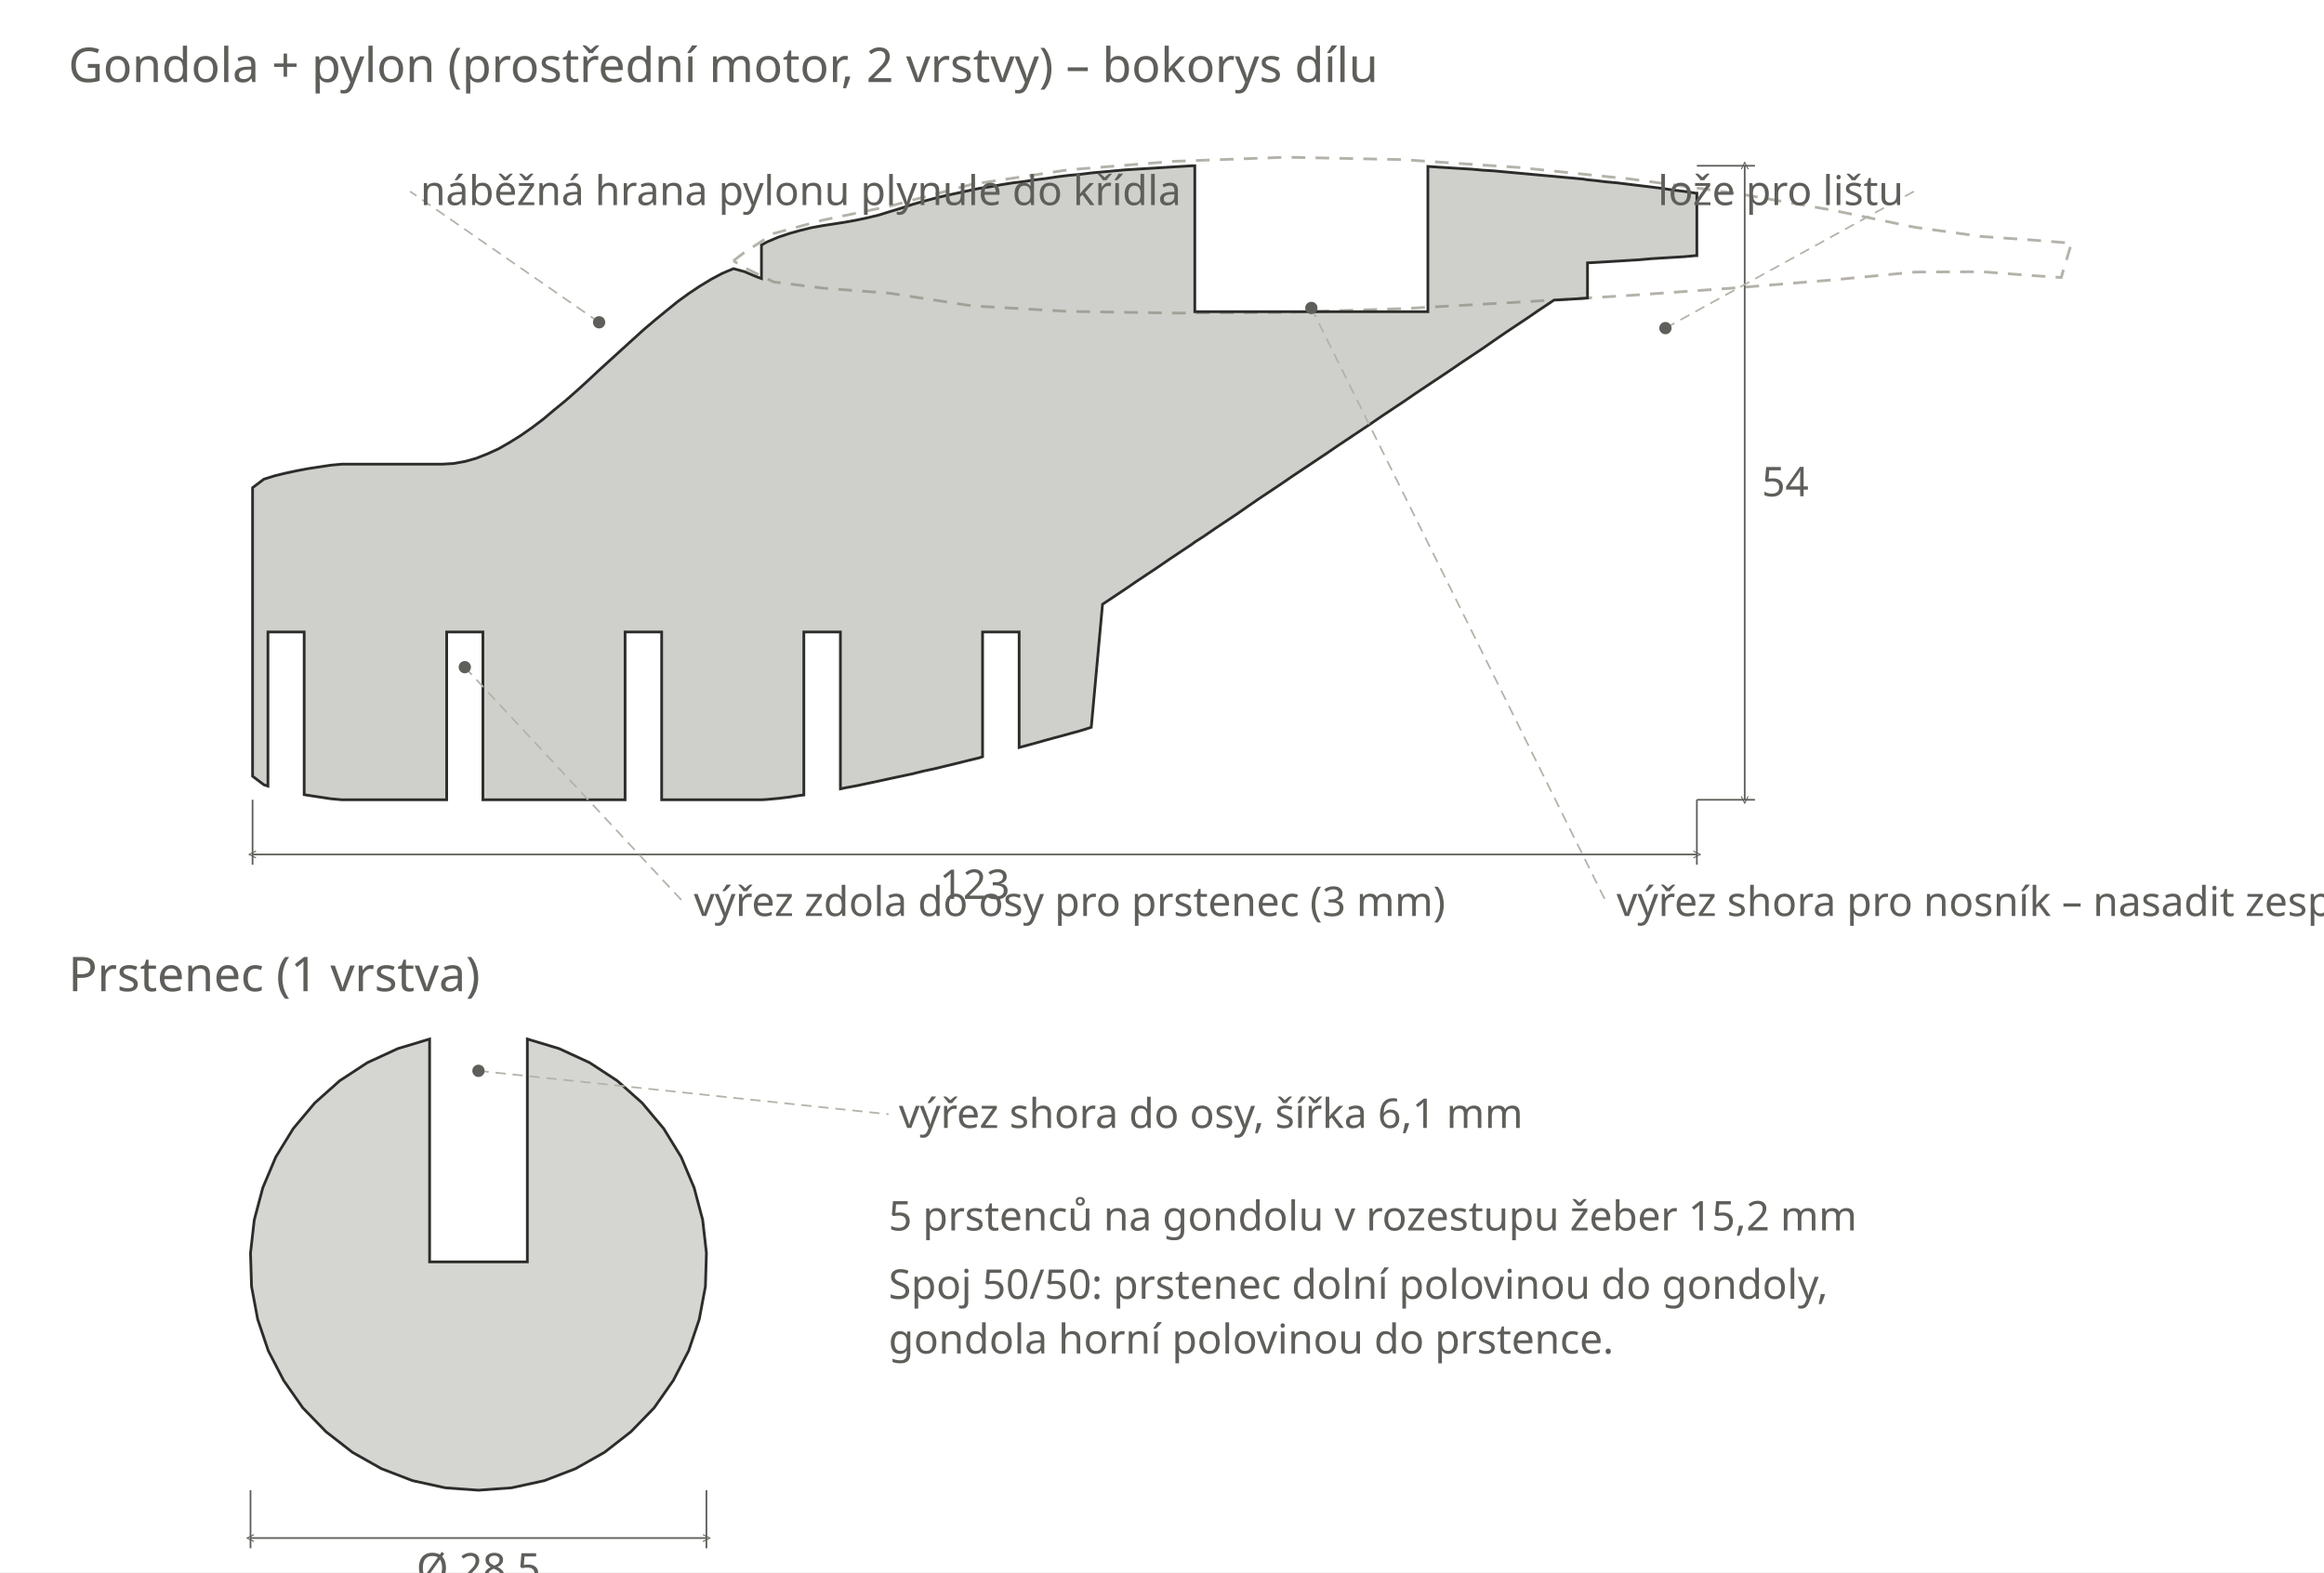
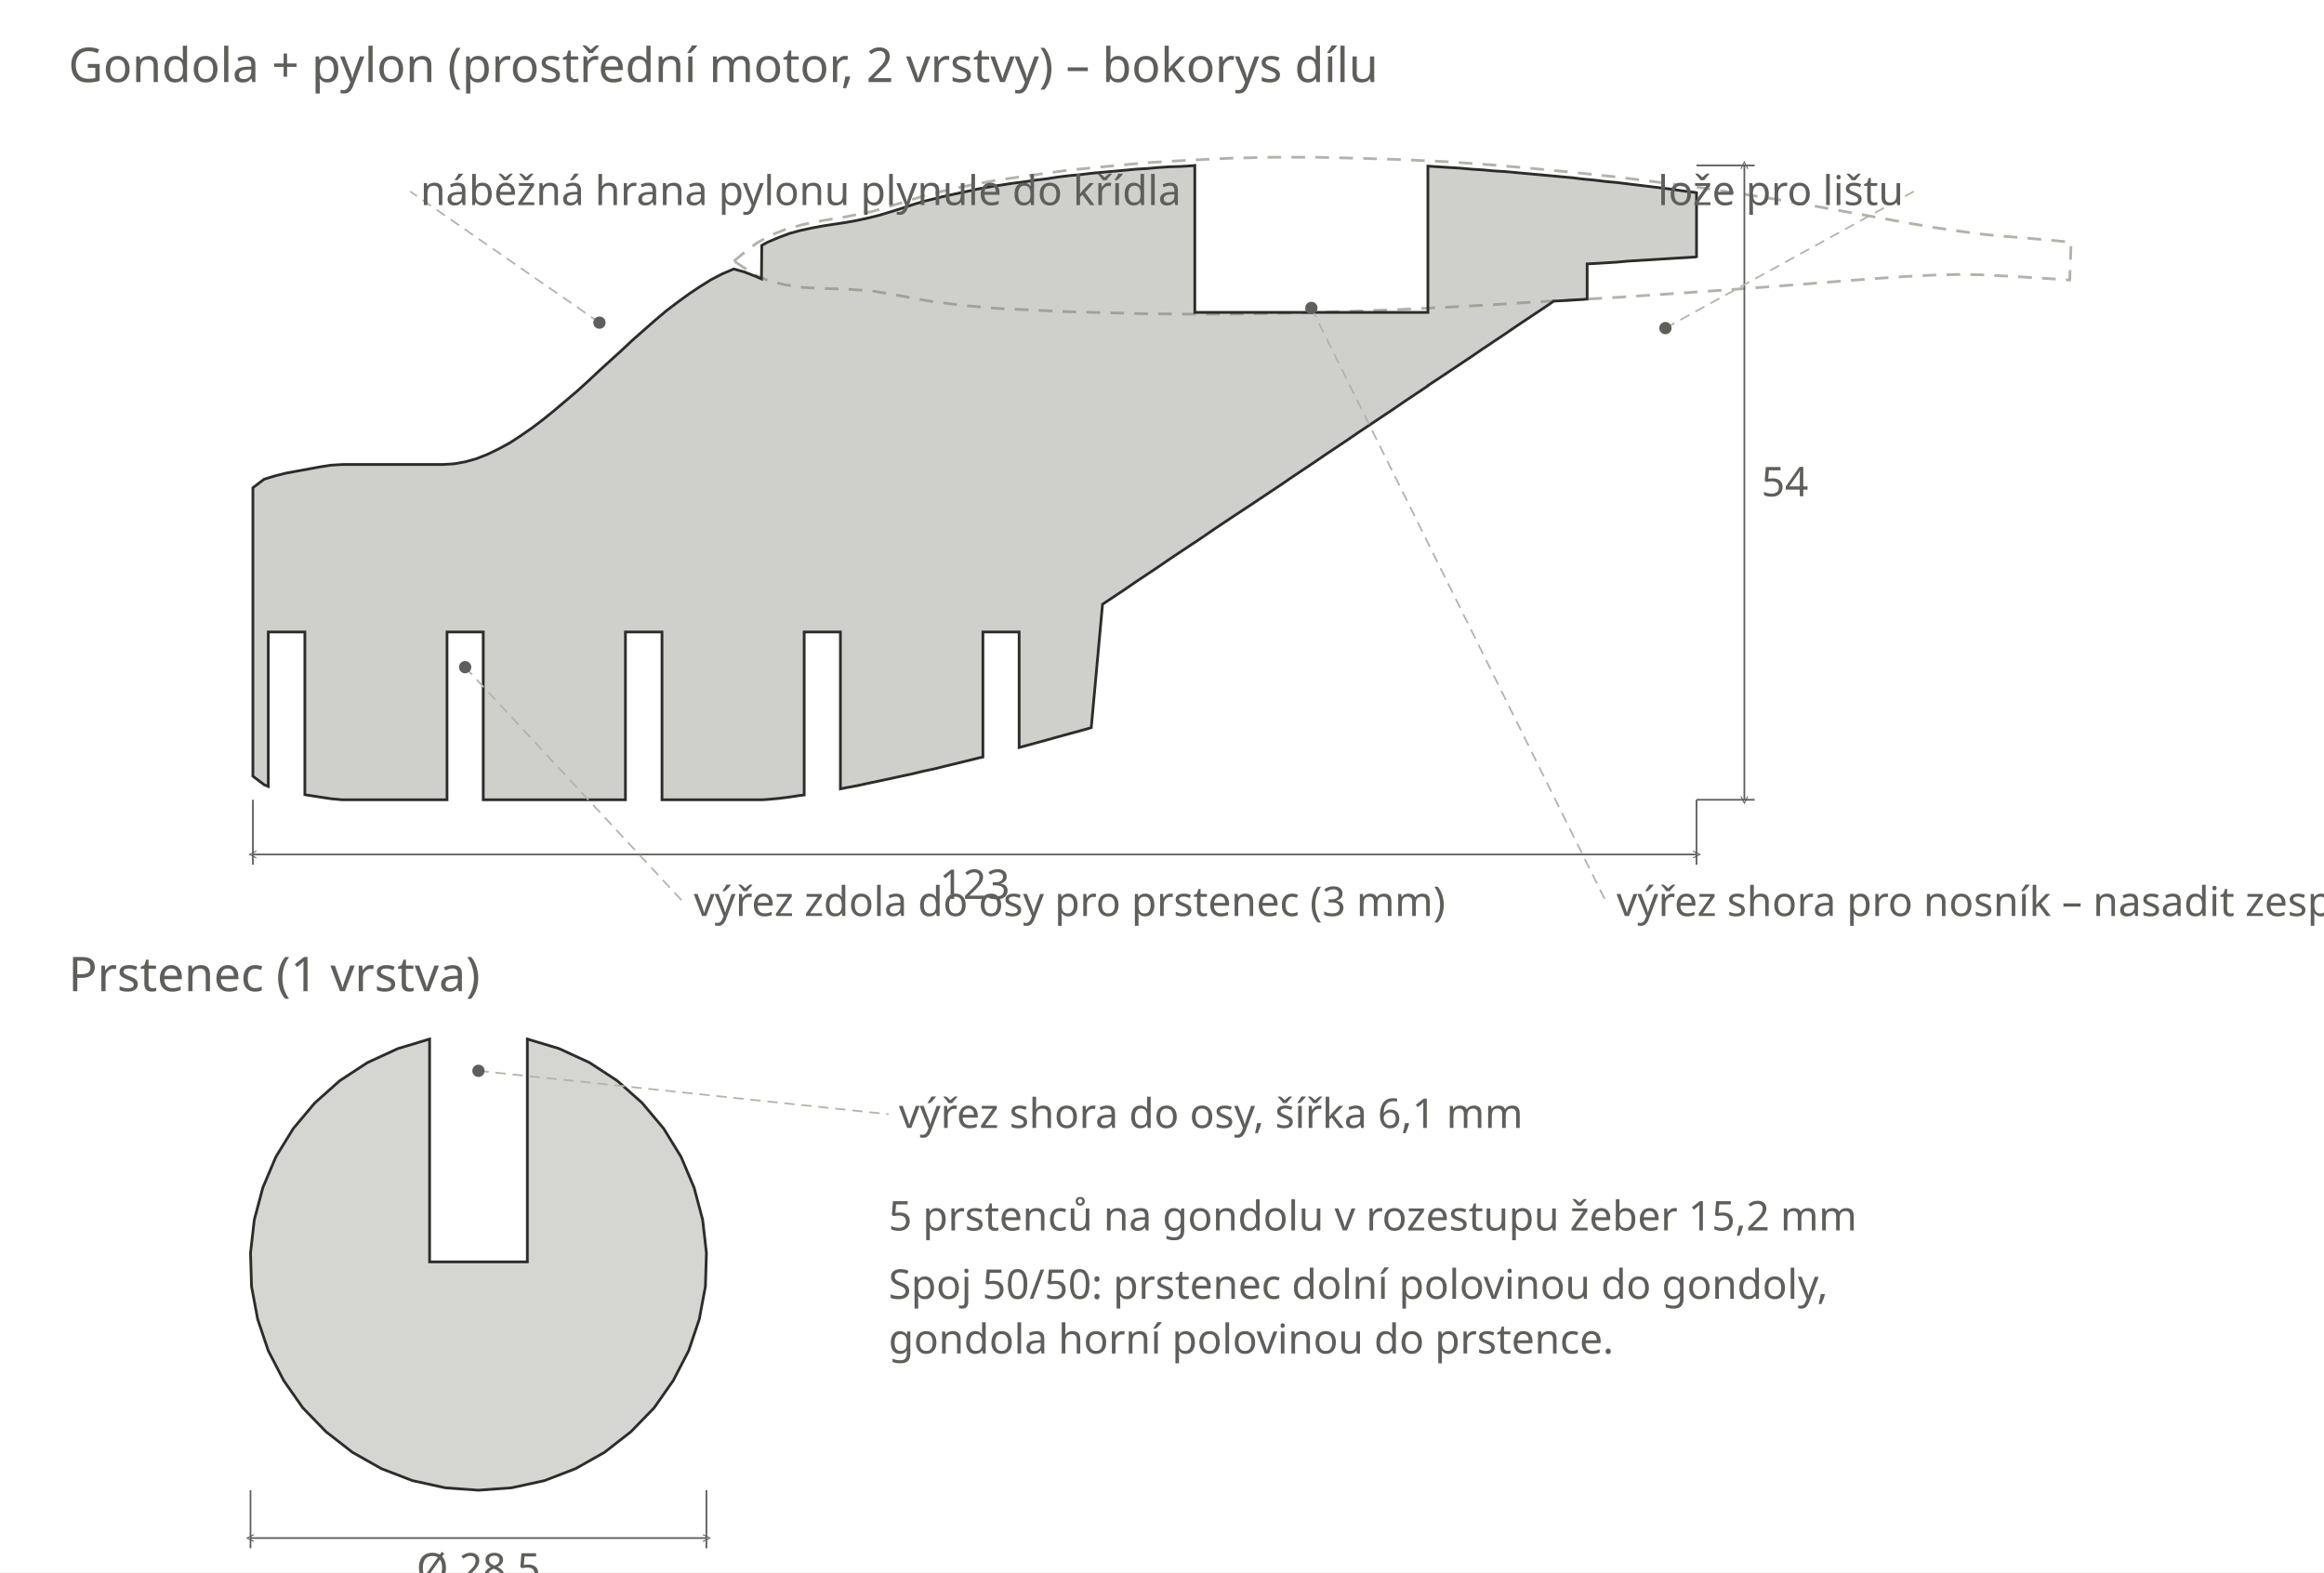
<svg xmlns="http://www.w3.org/2000/svg" width="680" viewBox="0 0 680 460" role="img">
  <defs>
    <marker id="dm" viewBox="0 0 10 10" refX="5" refY="5" markerWidth="5" markerHeight="5" orient="auto-start-reverse">
      <path d="M1 1L9 5L1 9" fill="none" stroke="#5f5e5a" stroke-width="1.2" />
    </marker>
  </defs>
  <rect width="680" height="460" fill="#fff" />
  <text x="20.0" y="24.0" text-anchor="start" font-family="sans-serif" font-size="14" fill="#5f5e5a">Gondola + pylon (prostřední motor, 2 vrstvy) – bokorys dílu</text>
-   <polyline points="214.6,76.3 217.6,74.0 226.4,68.3 240.8,64.4 260.4,60.3 284.5,53.9 312.5,49.7 343.4,47.2 376.4,46.0 410.4,46.7 444.4,49.0 477.3,52.4 508.2,56.6 536.2,61.5 560.3,66.5 579.9,69.2 594.3,70.2 603.1,70.9 606.1,71.2 603.1,81.2 594.3,80.6 579.9,79.5 560.3,79.6 536.2,81.9 508.2,84.2 477.3,86.4 444.4,88.4 410.4,90.3 376.4,91.4 343.4,91.6 312.5,91.1 284.5,89.5 260.4,85.8 240.8,84.3 226.4,82.5 217.6,78.2 214.6,76.3" fill="none" stroke="#b4b2a9" stroke-width="0.8" stroke-dasharray="4 3" />
-   <polygon points="73.9,142.7 77.2,140.2 80.4,139.2 83.7,138.4 87.0,137.7 90.2,137.1 93.5,136.6 96.8,136.1 100.1,135.8 103.3,135.8 106.6,135.8 109.9,135.8 113.2,135.8 116.4,135.8 119.7,135.8 123.0,135.8 126.2,135.8 129.5,135.8 132.8,135.6 136.1,135.0 139.3,134.1 142.6,132.8 145.9,131.3 149.2,129.4 152.4,127.4 155.7,125.1 159.0,122.6 162.2,119.9 165.5,117.2 168.8,114.3 172.1,111.3 175.3,108.3 178.6,105.3 181.9,102.3 185.2,99.3 188.4,96.4 191.7,93.6 195.0,90.9 198.2,88.3 201.5,85.9 204.8,83.7 208.1,81.7 211.3,80.0 214.6,78.6 217.9,79.5 221.2,80.9 222.8,81.5 222.8,71.7 224.4,70.8 227.7,69.4 231.0,68.3 234.2,67.4 237.5,66.6 240.8,66.0 244.1,65.5 247.3,65.0 250.6,64.4 253.9,63.7 257.2,62.9 260.4,61.9 263.7,60.9 267.0,59.8 270.2,58.9 273.5,58.0 276.8,57.2 280.1,56.5 283.3,55.8 286.6,55.1 289.9,54.6 293.2,54.0 296.4,53.5 299.7,53.1 303.0,52.6 306.2,52.2 309.5,51.7 312.8,51.3 316.1,51.0 319.3,50.6 322.6,50.3 325.9,50.0 329.2,49.7 332.4,49.5 335.7,49.3 339.0,49.1 342.2,48.9 345.5,48.7 348.8,48.5 349.6,48.5 349.6,91.2 352.1,91.2 355.3,91.2 358.6,91.2 361.9,91.2 365.2,91.2 368.4,91.2 371.7,91.2 375.0,91.2 378.2,91.2 381.5,91.2 384.8,91.2 388.1,91.2 391.3,91.2 394.6,91.2 397.9,91.2 401.2,91.2 404.4,91.2 407.7,91.2 411.0,91.2 414.2,91.2 417.5,91.2 417.8,91.2 417.8,48.7 420.8,48.9 424.1,49.1 427.3,49.3 430.6,49.5 433.9,49.8 437.2,50.0 440.4,50.3 443.7,50.6 447.0,50.9 450.2,51.2 453.5,51.5 454.7,51.6 454.7,51.6 456.8,51.8 460.1,52.1 463.3,52.4 464.5,52.6 464.5,52.6 466.6,52.8 469.9,53.2 473.2,53.5 476.4,53.9 479.7,54.3 483.0,54.7 486.2,55.1 489.5,55.6 492.8,56.0 496.1,56.5 496.5,56.5 496.5,74.8 496.1,74.8 492.8,75.1 489.5,75.3 486.2,75.5 483.0,75.7 479.7,76.0 476.4,76.2 473.2,76.4 469.9,76.6 466.6,76.8 464.5,76.9 464.5,87.2 463.3,87.3 460.1,87.5 456.8,87.7 454.7,87.8 454.7,87.8 453.5,88.6 450.2,90.8 447.0,93.0 443.7,95.2 440.4,97.4 437.2,99.6 433.9,101.9 430.6,104.1 427.3,106.3 424.1,108.5 420.8,110.7 417.8,112.7 417.8,112.7 417.5,112.9 414.2,115.1 411.0,117.3 407.7,119.5 404.4,121.7 401.2,123.9 397.9,126.1 394.6,128.3 391.3,130.5 388.1,132.7 384.8,134.9 381.5,137.1 378.2,139.3 375.0,141.5 371.7,143.7 368.4,145.9 365.2,148.1 361.9,150.4 358.6,152.6 355.3,154.8 352.1,157.0 349.6,158.6 349.6,158.6 348.8,159.2 345.5,161.4 342.2,163.6 339.0,165.8 335.7,168.0 332.4,170.2 329.2,172.4 325.9,174.6 322.6,176.8 319.3,212.8 316.1,213.8 312.8,214.7 309.5,215.6 306.2,216.5 303.0,217.4 299.7,218.3 298.2,218.7 298.2,184.9 287.5,184.9 287.5,221.4 286.6,221.7 283.3,222.5 280.1,223.3 276.8,224.1 273.5,224.9 270.2,225.6 267.0,226.4 263.7,227.1 260.4,227.8 257.2,228.5 253.9,229.2 250.6,229.9 247.3,230.5 245.9,230.8 245.9,184.9 235.2,184.9 235.2,232.6 234.2,232.7 231.0,233.2 227.7,233.6 224.4,233.9 222.8,234.0 222.8,234.0 221.2,234.0 217.9,234.0 214.6,234.0 211.3,234.0 208.1,234.0 204.8,234.0 201.5,234.0 198.2,234.0 195.0,234.0 193.6,234.0 193.6,184.9 182.9,184.9 182.9,234.0 181.9,234.0 178.6,234.0 175.3,234.0 172.1,234.0 168.8,234.0 165.5,234.0 162.2,234.0 159.0,234.0 155.7,234.0 152.4,234.0 149.2,234.0 145.9,234.0 142.6,234.0 141.3,234.0 141.3,184.9 130.7,184.9 130.7,234.0 129.5,234.0 126.2,234.0 123.0,234.0 119.7,234.0 116.4,234.0 113.2,234.0 109.9,234.0 106.6,234.0 103.3,234.0 100.1,234.0 96.8,233.7 93.5,233.2 90.2,232.7 89.0,232.5 89.0,184.9 78.4,184.9 78.4,230.0 77.2,229.6 73.9,227.1" fill="#888780" fill-opacity="0.4" stroke="#2c2c2a" stroke-width="0.8" />
-   <line x1="73.9" y1="234.0" x2="73.9" y2="253.0" stroke="#5f5e5a" stroke-width="0.5" />
-   <line x1="496.5" y1="234.0" x2="496.5" y2="253.0" stroke="#5f5e5a" stroke-width="0.5" />
-   <line x1="73.9" y1="250.0" x2="496.5" y2="250.0" stroke="#5f5e5a" stroke-width="0.5" marker-start="url(#dm)" marker-end="url(#dm)" />
+   <polyline points="214.7,76.4 215.1,76.1 216.3,75.1 218.4,73.4 221.3,71.2 225.1,69.0 229.6,67.2 234.9,65.7 240.9,64.5 247.6,63.4 255.1,61.9 263.2,59.5 272.0,56.8 281.3,54.7 291.2,52.8 301.6,51.3 312.5,49.8 323.8,48.7 335.5,47.6 347.4,46.9 359.7,46.3 372.2,46.0 384.8,46.0 397.5,46.3 410.3,46.7 423.1,47.3 435.9,48.2 448.5,49.3 461.0,50.5 473.2,51.8 485.2,53.3 496.9,54.8 508.2,56.5 519.0,58.2 529.4,60.0 539.3,61.8 548.7,63.5 557.4,65.1 565.5,66.5 573.0,67.6 579.8,68.5 585.8,69.1 591.1,69.5 595.6,69.9 599.3,70.2 602.2,70.5 604.3,70.7 605.6,70.8 606.0,70.8 605.6,81.9 604.3,81.9 602.2,81.7 599.3,81.5 595.6,81.3 591.1,81.0 585.8,80.7 579.8,80.4 573.0,80.3 565.5,80.5 557.4,80.9 548.7,81.5 539.3,82.2 529.4,83.0 519.0,83.8 508.2,84.6 496.9,85.4 485.2,86.2 473.2,87.0 461.0,87.7 448.5,88.4 435.9,89.2 423.1,89.9 410.3,90.5 397.5,91.0 384.8,91.4 372.2,91.7 359.7,91.9 347.4,91.9 335.5,91.8 323.8,91.5 312.5,91.2 301.6,90.7 291.2,90.2 281.3,89.3 272.0,88.1 263.2,86.5 255.1,85.1 247.6,84.6 240.9,84.4 234.9,84.1 229.6,83.3 225.1,82.2 221.3,80.6 218.4,78.8 216.3,77.4 215.1,76.6 214.7,76.4" fill="none" stroke="#b4b2a9" stroke-width="0.8" stroke-dasharray="4 3" />
+   <polygon points="74.0,142.7 77.3,140.2 80.6,139.2 83.8,138.4 87.1,137.8 90.4,137.2 93.6,136.6 96.9,136.1 100.2,135.9 103.5,135.9 106.7,135.9 110.0,135.9 113.3,135.9 116.5,135.9 119.8,135.9 123.1,135.9 126.4,135.9 129.6,135.9 132.9,135.7 136.2,135.1 139.4,134.2 142.7,132.9 146.0,131.3 149.3,129.5 152.5,127.4 155.8,125.1 159.1,122.6 162.3,120.0 165.6,117.2 168.9,114.4 172.2,111.4 175.4,108.4 178.7,105.4 182.0,102.4 185.2,99.4 188.5,96.5 191.8,93.6 195.0,90.9 198.3,88.4 201.6,86.0 204.9,83.8 208.1,81.8 211.4,80.1 214.7,78.7 217.9,79.6 221.2,80.9 222.8,81.6 222.9,71.8 224.5,70.9 227.8,69.5 231.0,68.3 234.3,67.4 237.6,66.7 240.8,66.1 244.1,65.6 247.4,65.1 250.7,64.5 253.9,63.8 257.2,63.0 260.5,62.0 263.7,61.0 267.0,59.9 270.3,58.9 273.6,58.1 276.8,57.3 280.1,56.6 283.4,55.9 286.6,55.2 289.9,54.6 293.2,54.1 296.4,53.6 299.7,53.2 303.0,52.7 306.3,52.3 309.5,51.8 312.8,51.4 316.1,51.1 319.3,50.7 322.6,50.4 325.9,50.1 329.2,49.8 332.4,49.5 335.7,49.3 339.0,49.0 342.2,48.8 345.5,48.7 348.8,48.5 349.6,48.4 349.6,91.4 352.1,91.4 355.3,91.4 358.6,91.4 361.9,91.4 365.1,91.4 368.4,91.4 371.7,91.4 375.0,91.4 378.2,91.4 381.5,91.4 384.8,91.4 388.0,91.4 391.3,91.4 394.6,91.4 397.8,91.4 401.1,91.4 404.4,91.4 407.7,91.4 410.9,91.4 414.2,91.4 417.5,91.4 417.8,91.4 417.8,48.6 420.7,48.8 424.0,49.0 427.3,49.2 430.6,49.5 433.8,49.7 437.1,50.0 440.4,50.2 443.6,50.5 446.9,50.8 450.2,51.1 453.5,51.4 454.6,51.5 454.6,51.5 456.7,51.7 460.0,52.0 463.3,52.4 464.4,52.5 464.4,52.5 466.5,52.7 469.8,53.1 473.1,53.4 476.3,53.8 479.6,54.2 482.9,54.6 486.2,55.0 489.4,55.4 492.7,55.9 496.0,56.3 496.4,56.4 496.4,75.1 496.0,75.2 492.7,75.4 489.4,75.6 486.2,75.8 482.9,76.0 479.6,76.2 476.3,76.4 473.1,76.7 469.8,76.9 466.5,77.1 464.4,77.2 464.4,87.5 463.3,87.6 460.0,87.8 456.7,88.0 454.6,88.1 454.6,88.1 453.5,88.9 450.2,91.1 446.9,93.3 443.6,95.5 440.4,97.7 437.1,99.9 433.8,102.1 430.6,104.3 427.3,106.5 424.0,108.7 420.7,110.9 417.8,112.8 417.8,112.9 417.5,113.1 414.2,115.3 410.9,117.5 407.7,119.7 404.4,121.9 401.1,124.1 397.8,126.3 394.6,128.5 391.3,130.7 388.0,132.9 384.8,135.1 381.5,137.3 378.2,139.5 375.0,141.7 371.7,143.9 368.4,146.1 365.1,148.3 361.9,150.4 358.6,152.6 355.3,154.8 352.1,157.0 349.6,158.7 349.6,158.7 348.8,159.2 345.5,161.4 342.2,163.6 339.0,165.8 335.7,168.0 332.4,170.2 329.2,172.4 325.9,174.6 322.6,176.8 319.3,212.9 316.1,213.8 312.8,214.7 309.5,215.6 306.3,216.5 303.0,217.4 299.7,218.3 298.2,218.7 298.2,184.9 287.6,184.9 287.6,221.5 286.6,221.7 283.4,222.5 280.1,223.3 276.8,224.1 273.6,224.9 270.3,225.6 267.0,226.4 263.7,227.1 260.5,227.8 257.2,228.5 253.9,229.2 250.7,229.9 247.4,230.5 245.9,230.8 245.9,184.9 235.3,184.9 235.3,232.6 234.3,232.7 231.0,233.2 227.8,233.6 224.5,233.9 222.9,234.0 222.8,234.0 221.2,234.0 217.9,234.0 214.7,234.0 211.4,234.0 208.1,234.0 204.9,234.0 201.6,234.0 198.3,234.0 195.0,234.0 193.7,234.0 193.7,184.9 183.0,184.9 183.0,234.0 182.0,234.0 178.7,234.0 175.4,234.0 172.2,234.0 168.9,234.0 165.6,234.0 162.3,234.0 159.1,234.0 155.8,234.0 152.5,234.0 149.3,234.0 146.0,234.0 142.7,234.0 141.4,234.0 141.4,184.9 130.8,184.9 130.8,234.0 129.6,234.0 126.4,234.0 123.1,234.0 119.8,234.0 116.5,234.0 113.3,234.0 110.0,234.0 106.7,234.0 103.5,234.0 100.2,234.0 96.9,233.7 93.6,233.2 90.4,232.7 89.2,232.5 89.2,184.9 78.5,184.9 78.5,230.1 77.3,229.6 74.0,227.1" fill="#888780" fill-opacity="0.4" stroke="#2c2c2a" stroke-width="0.8" />
+   <line x1="74.0" y1="234.0" x2="74.0" y2="253.0" stroke="#5f5e5a" stroke-width="0.5" />
+   <line x1="496.4" y1="234.0" x2="496.4" y2="253.0" stroke="#5f5e5a" stroke-width="0.5" />
+   <line x1="74.0" y1="250.0" x2="496.4" y2="250.0" stroke="#5f5e5a" stroke-width="0.5" marker-start="url(#dm)" marker-end="url(#dm)" />
  <text x="285.2" y="263.0" text-anchor="middle" font-family="sans-serif" font-size="12" fill="#5f5e5a">123</text>
-   <line x1="496.5" y1="234.0" x2="513.5" y2="234.0" stroke="#5f5e5a" stroke-width="0.5" />
-   <line x1="496.5" y1="48.5" x2="513.5" y2="48.5" stroke="#5f5e5a" stroke-width="0.5" />
-   <line x1="510.5" y1="234.0" x2="510.5" y2="48.5" stroke="#5f5e5a" stroke-width="0.5" marker-start="url(#dm)" marker-end="url(#dm)" />
-   <text x="515.5" y="145.2" text-anchor="start" font-family="sans-serif" font-size="12" fill="#5f5e5a">54</text>
-   <line x1="136.0" y1="195.2" x2="200" y2="264" stroke="#b4b2a9" stroke-width="0.5" stroke-dasharray="3 2" />
-   <circle cx="136.0" cy="195.2" r="1.8" fill="#5f5e5a" />
+   <line x1="496.4" y1="234.0" x2="513.4" y2="234.0" stroke="#5f5e5a" stroke-width="0.5" />
+   <line x1="496.4" y1="48.4" x2="513.4" y2="48.4" stroke="#5f5e5a" stroke-width="0.5" />
+   <line x1="510.4" y1="234.0" x2="510.4" y2="48.4" stroke="#5f5e5a" stroke-width="0.5" marker-start="url(#dm)" marker-end="url(#dm)" />
+   <text x="515.4" y="145.2" text-anchor="start" font-family="sans-serif" font-size="12" fill="#5f5e5a">54</text>
+   <line x1="136.1" y1="195.2" x2="200" y2="264" stroke="#b4b2a9" stroke-width="0.5" stroke-dasharray="3 2" />
+   <circle cx="136.1" cy="195.2" r="1.8" fill="#5f5e5a" />
  <text x="203.0" y="268.0" text-anchor="start" font-family="sans-serif" font-size="12" fill="#5f5e5a">výřez zdola do osy pro prstenec (3 mm)</text>
  <line x1="383.7" y1="90.1" x2="470" y2="264" stroke="#b4b2a9" stroke-width="0.5" stroke-dasharray="3 2" />
  <circle cx="383.7" cy="90.1" r="1.8" fill="#5f5e5a" />
  <text x="473.0" y="268.0" text-anchor="start" font-family="sans-serif" font-size="12" fill="#5f5e5a">výřez shora pro nosník – nasadit zespodu, lepit</text>
-   <line x1="175.3" y1="94.3" x2="120" y2="56" stroke="#b4b2a9" stroke-width="0.5" stroke-dasharray="3 2" />
-   <circle cx="175.3" cy="94.3" r="1.8" fill="#5f5e5a" />
+   <line x1="175.4" y1="94.4" x2="120" y2="56" stroke="#b4b2a9" stroke-width="0.5" stroke-dasharray="3 2" />
+   <circle cx="175.4" cy="94.4" r="1.8" fill="#5f5e5a" />
  <text x="123.0" y="60.0" text-anchor="start" font-family="sans-serif" font-size="12" fill="#5f5e5a">náběžná hrana pylonu plynule do křídla</text>
  <line x1="487.3" y1="96.0" x2="560" y2="56" stroke="#b4b2a9" stroke-width="0.5" stroke-dasharray="3 2" />
  <circle cx="487.3" cy="96.0" r="1.8" fill="#5f5e5a" />
  <text x="557.0" y="60.0" text-anchor="end" font-family="sans-serif" font-size="12" fill="#5f5e5a">lože pro lištu</text>
  <text x="20.0" y="290.0" text-anchor="start" font-family="sans-serif" font-size="14" fill="#5f5e5a">Prstenec (1 vrstva)</text>
  <polygon points="154.3,369.2 154.3,304.0 163.6,306.8 172.5,310.9 180.6,316.2 187.9,322.7 194.2,330.2 199.3,338.5 203.1,347.5 205.6,356.9 206.7,366.6 206.4,376.4 204.6,386.0 201.5,395.2 197.0,403.9 191.4,411.9 184.6,418.9 176.9,424.9 168.4,429.7 159.3,433.2 149.7,435.3 140.0,436.0 130.3,435.3 120.7,433.2 111.6,429.7 103.1,424.9 95.4,418.9 88.6,411.9 83.0,403.9 78.5,395.2 75.4,386.0 73.6,376.4 73.3,366.6 74.4,356.9 76.9,347.5 80.7,338.5 85.8,330.2 92.1,322.7 99.4,316.2 107.5,310.9 116.4,306.8 125.7,304.0 125.7,369.2" fill="#888780" fill-opacity="0.35" stroke="#2c2c2a" stroke-width="0.8" />
  <line x1="73.3" y1="436.0" x2="73.3" y2="453.0" stroke="#5f5e5a" stroke-width="0.5" />
  <line x1="206.7" y1="436.0" x2="206.7" y2="453.0" stroke="#5f5e5a" stroke-width="0.5" />
  <line x1="73.3" y1="450.0" x2="206.7" y2="450.0" stroke="#5f5e5a" stroke-width="0.5" marker-start="url(#dm)" marker-end="url(#dm)" />
  <text x="140.0" y="463.0" text-anchor="middle" font-family="sans-serif" font-size="12" fill="#5f5e5a">Ø 28,5</text>
  <line x1="140.0" y1="313.3" x2="260" y2="326" stroke="#b4b2a9" stroke-width="0.5" stroke-dasharray="3 2" />
  <circle cx="140.0" cy="313.3" r="1.8" fill="#5f5e5a" />
  <text x="263.0" y="330.0" text-anchor="start" font-family="sans-serif" font-size="12" fill="#5f5e5a">výřez shora do osy, šířka 6,1 mm</text>
  <text x="260.0" y="360.0" text-anchor="start" font-family="sans-serif" font-size="12" fill="#5f5e5a">5 prstenců na gondolu v rozestupu žeber 15,2 mm</text>
  <text x="260.0" y="380.0" text-anchor="start" font-family="sans-serif" font-size="12" fill="#5f5e5a">Spoj 50/50: prstenec dolní polovinou do gondoly,</text>
  <text x="260.0" y="396.0" text-anchor="start" font-family="sans-serif" font-size="12" fill="#5f5e5a">gondola horní polovinou do prstence.</text>
</svg>
